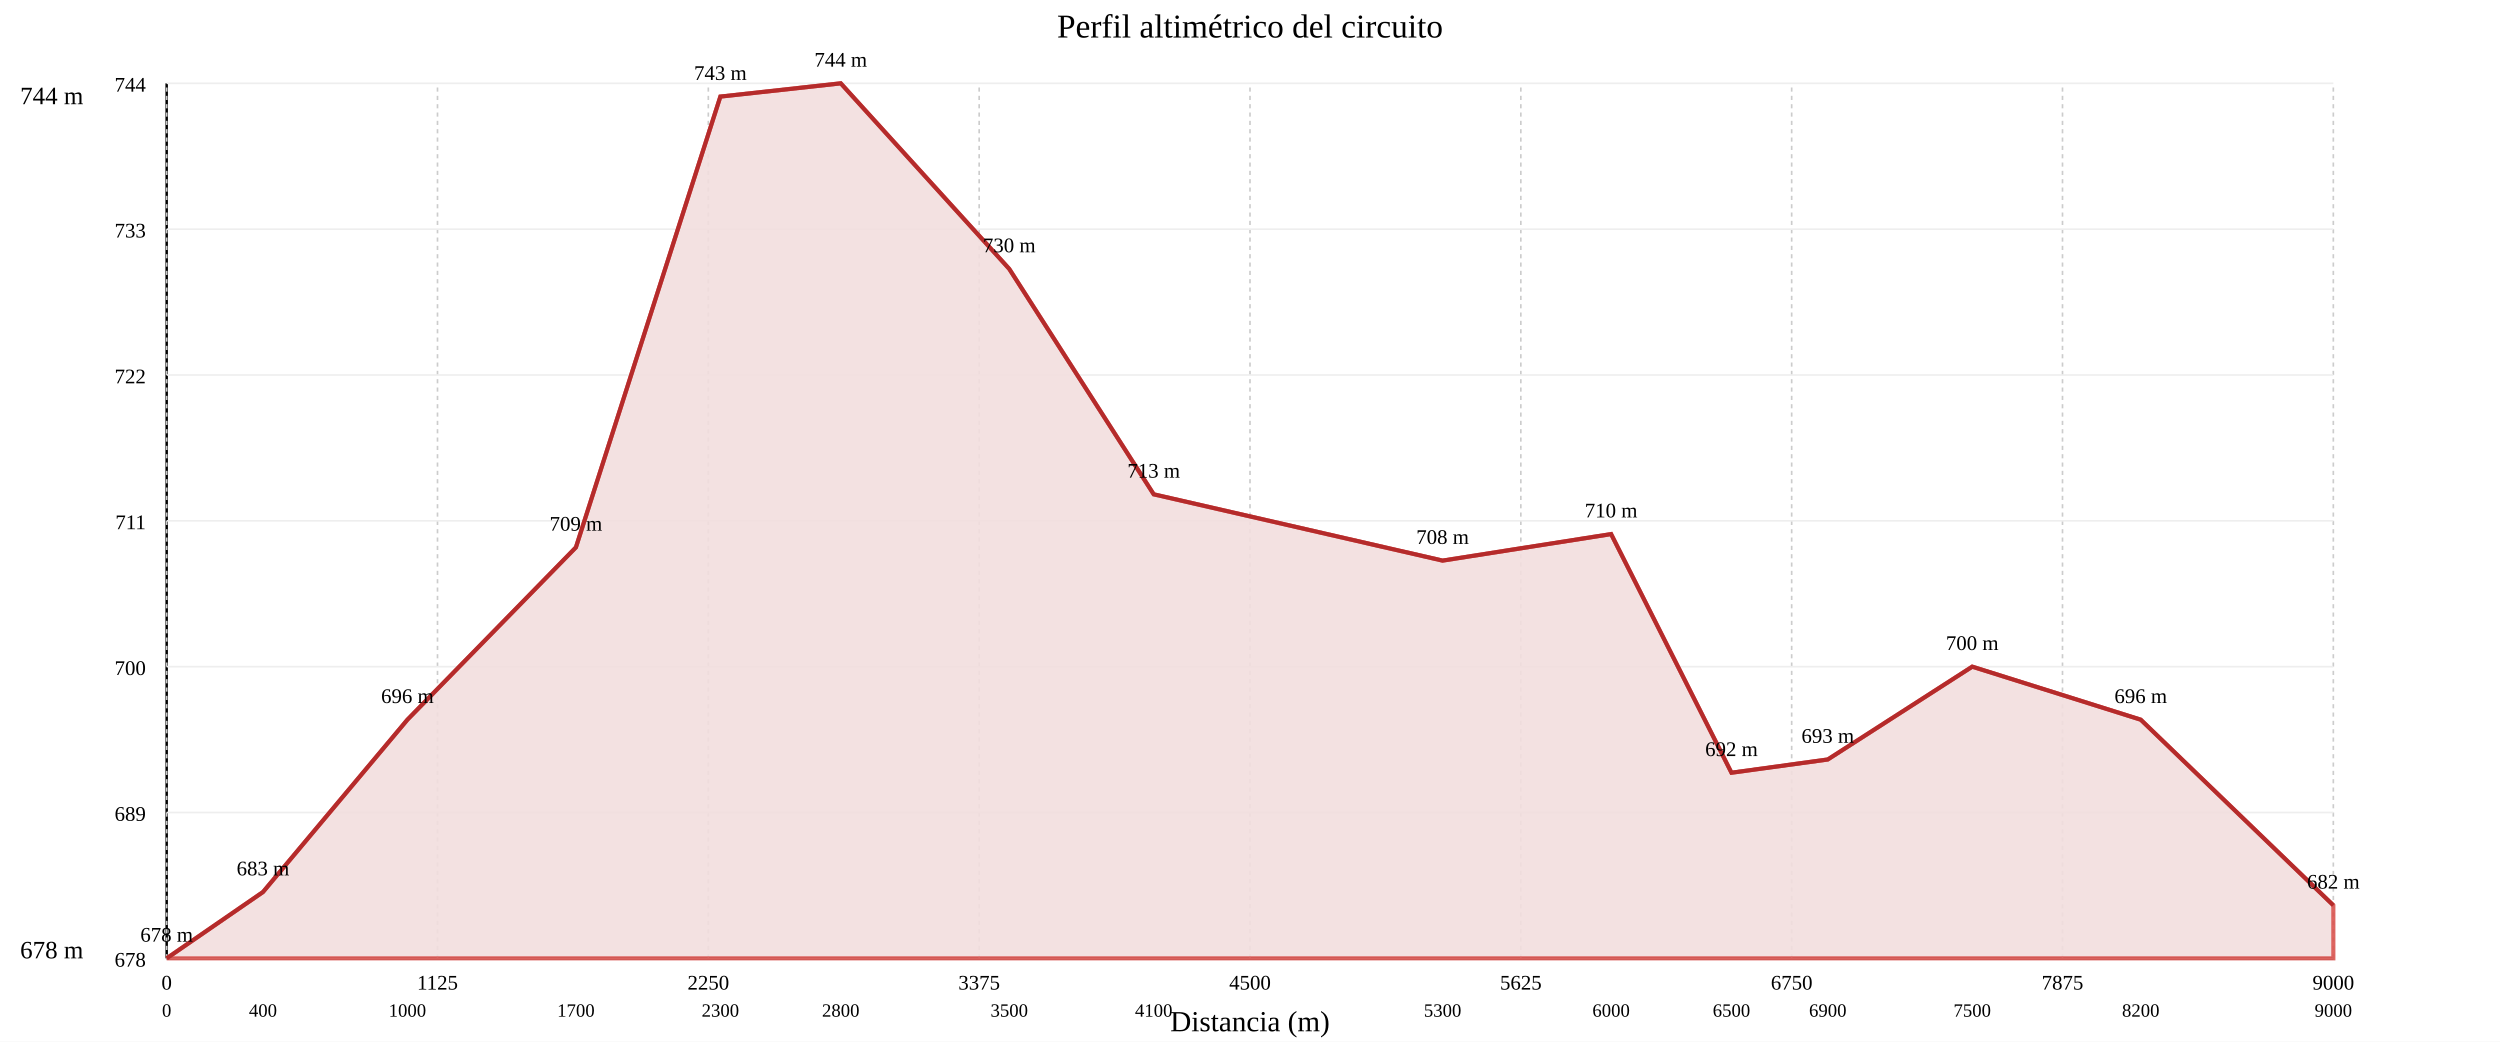
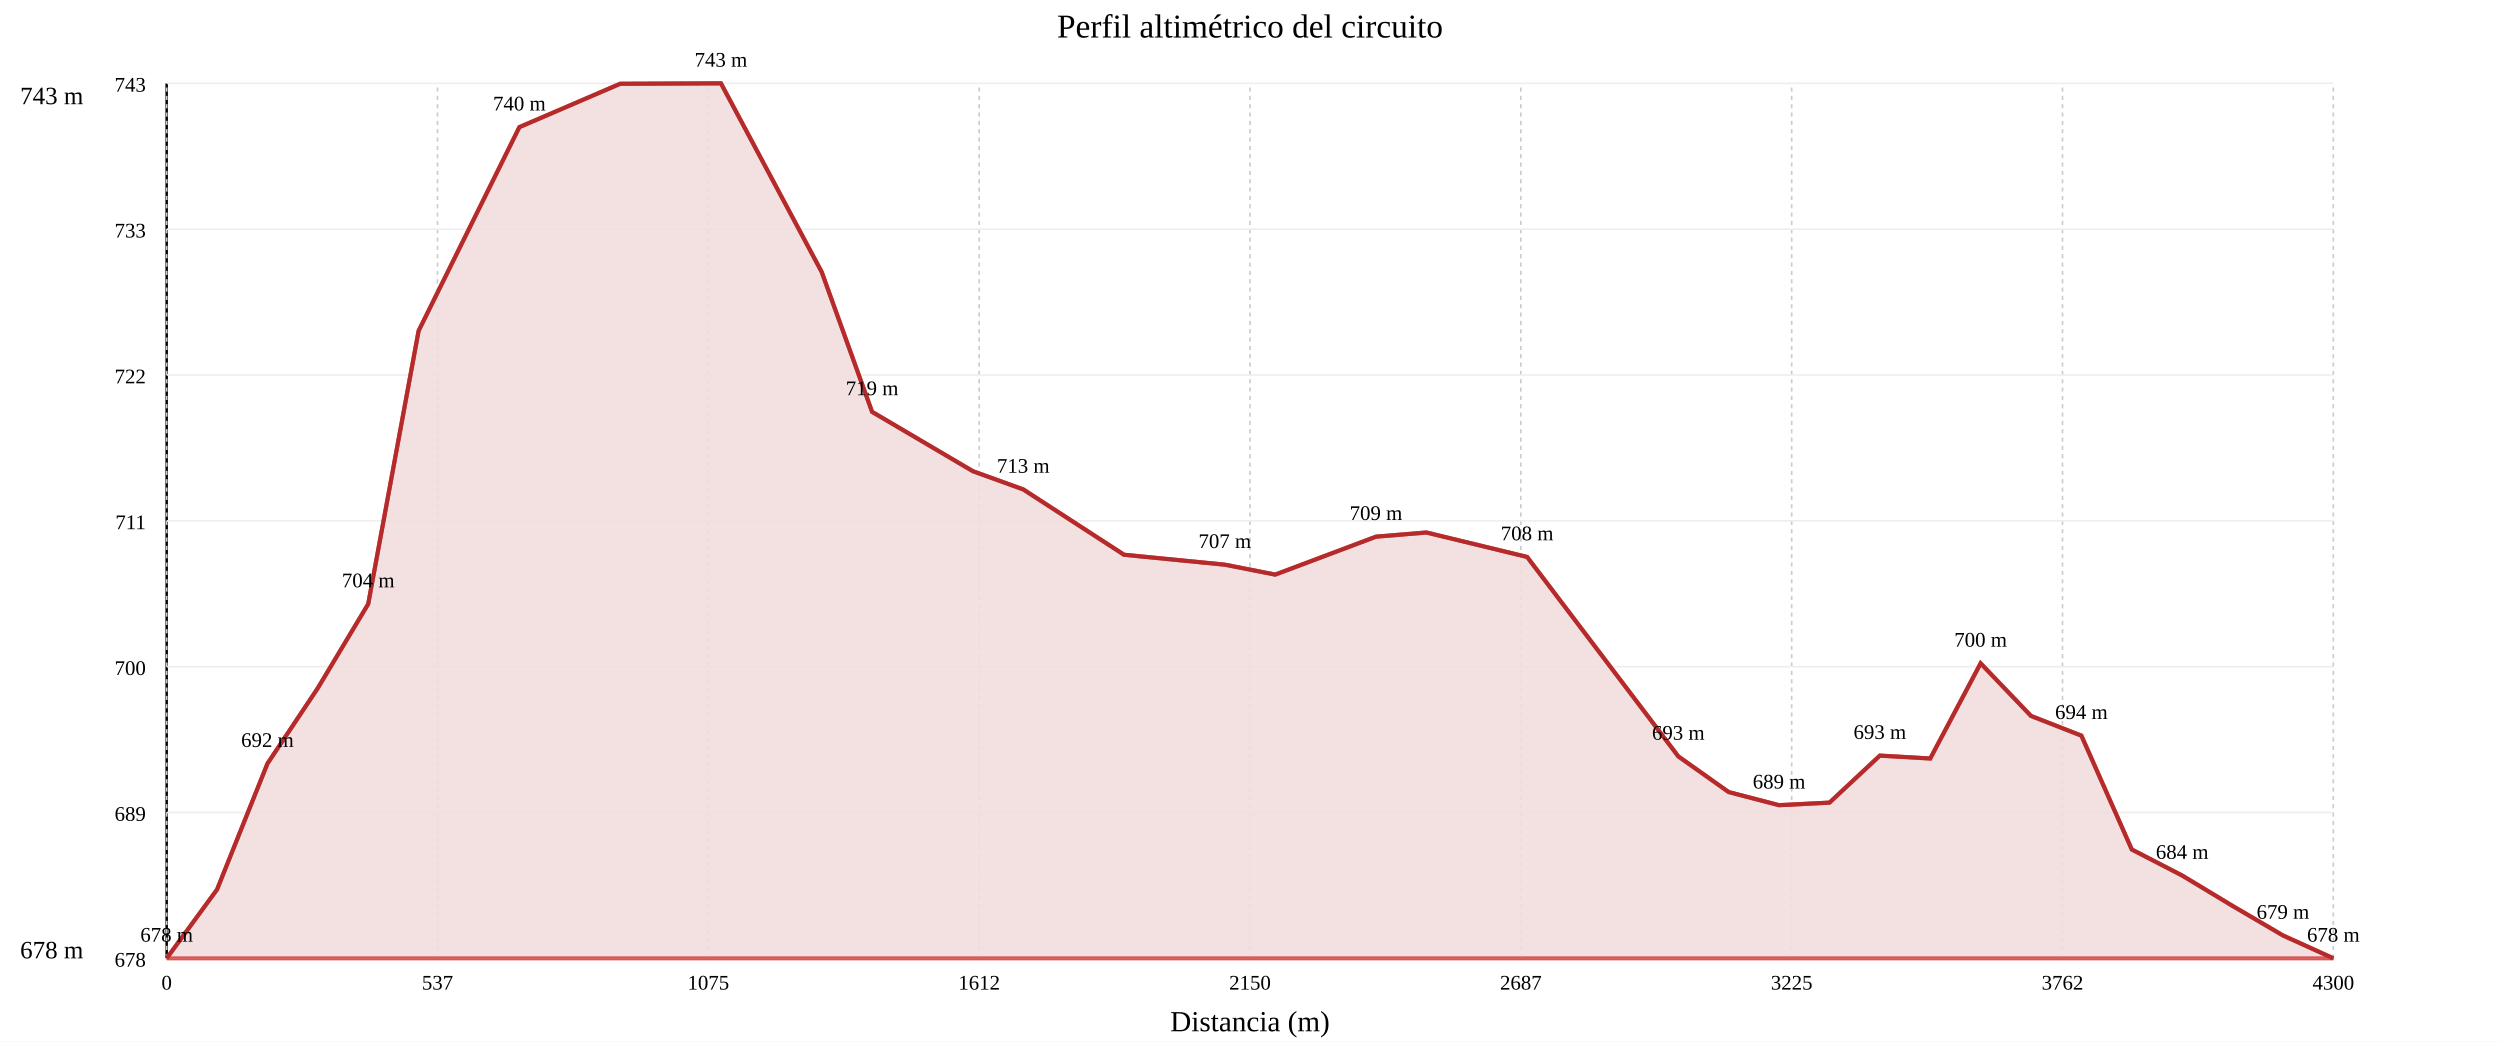
<svg xmlns="http://www.w3.org/2000/svg" width="1200" height="500" viewBox="0 0 1200 500">
  <rect x="0" y="0" width="1200" height="500" stroke="none" fill="white" stroke-width="1" />
  <line x1="80" y1="460" x2="1120" y2="460" stroke="#000000" stroke-width="1.2" />
  <line x1="80" y1="40" x2="80" y2="460" stroke="#000000" stroke-width="1.2" />
-   <text x="40" y="50" font-size="12" text-anchor="end">744 m</text>
+   <text x="40" y="50" font-size="12" text-anchor="end">743 m</text>
  <text x="40" y="460" font-size="12" text-anchor="end">678 m</text>
  <text x="600.0" y="495" font-size="14" text-anchor="middle">Distancia (m)</text>
  <line x1="80.0" y1="460" x2="80.0" y2="40" stroke="#cccccc" stroke-width="0.8" stroke-dasharray="2,2" />
  <text x="80.0" y="475" font-size="10" text-anchor="middle">0</text>
  <line x1="210.0" y1="460" x2="210.0" y2="40" stroke="#cccccc" stroke-width="0.8" stroke-dasharray="2,2" />
-   <text x="210.0" y="475" font-size="10" text-anchor="middle">1125</text>
+   <text x="210.0" y="475" font-size="10" text-anchor="middle">537</text>
  <line x1="340.0" y1="460" x2="340.0" y2="40" stroke="#cccccc" stroke-width="0.8" stroke-dasharray="2,2" />
-   <text x="340.0" y="475" font-size="10" text-anchor="middle">2250</text>
+   <text x="340.0" y="475" font-size="10" text-anchor="middle">1075</text>
  <line x1="470.0" y1="460" x2="470.0" y2="40" stroke="#cccccc" stroke-width="0.8" stroke-dasharray="2,2" />
-   <text x="470.0" y="475" font-size="10" text-anchor="middle">3375</text>
+   <text x="470.0" y="475" font-size="10" text-anchor="middle">1612</text>
  <line x1="600.0" y1="460" x2="600.0" y2="40" stroke="#cccccc" stroke-width="0.8" stroke-dasharray="2,2" />
-   <text x="600.0" y="475" font-size="10" text-anchor="middle">4500</text>
+   <text x="600.0" y="475" font-size="10" text-anchor="middle">2150</text>
  <line x1="730.0" y1="460" x2="730.0" y2="40" stroke="#cccccc" stroke-width="0.8" stroke-dasharray="2,2" />
-   <text x="730.0" y="475" font-size="10" text-anchor="middle">5625</text>
+   <text x="730.0" y="475" font-size="10" text-anchor="middle">2687</text>
  <line x1="860.0" y1="460" x2="860.0" y2="40" stroke="#cccccc" stroke-width="0.8" stroke-dasharray="2,2" />
-   <text x="860.0" y="475" font-size="10" text-anchor="middle">6750</text>
+   <text x="860.0" y="475" font-size="10" text-anchor="middle">3225</text>
  <line x1="990.0" y1="460" x2="990.0" y2="40" stroke="#cccccc" stroke-width="0.8" stroke-dasharray="2,2" />
-   <text x="990.0" y="475" font-size="10" text-anchor="middle">7875</text>
+   <text x="990.0" y="475" font-size="10" text-anchor="middle">3762</text>
  <line x1="1120.0" y1="460" x2="1120.0" y2="40" stroke="#cccccc" stroke-width="0.8" stroke-dasharray="2,2" />
-   <text x="1120.0" y="475" font-size="10" text-anchor="middle">9000</text>
+   <text x="1120.0" y="475" font-size="10" text-anchor="middle">4300</text>
  <line x1="80" y1="460.0" x2="1120" y2="460.0" stroke="#eeeeee" stroke-width="0.8" />
  <text x="70" y="464.0" font-size="10" text-anchor="end">678</text>
  <line x1="80" y1="390.0" x2="1120" y2="390.0" stroke="#eeeeee" stroke-width="0.8" />
  <text x="70" y="394.0" font-size="10" text-anchor="end">689</text>
  <line x1="80" y1="320.0" x2="1120" y2="320.0" stroke="#eeeeee" stroke-width="0.8" />
  <text x="70" y="324.0" font-size="10" text-anchor="end">700</text>
  <line x1="80" y1="250.0" x2="1120" y2="250.0" stroke="#eeeeee" stroke-width="0.8" />
  <text x="70" y="254.0" font-size="10" text-anchor="end">711</text>
  <line x1="80" y1="180.0" x2="1120" y2="180.0" stroke="#eeeeee" stroke-width="0.8" />
  <text x="70" y="184.0" font-size="10" text-anchor="end">722</text>
  <line x1="80" y1="110.0" x2="1120" y2="110.0" stroke="#eeeeee" stroke-width="0.8" />
  <text x="70" y="114.0" font-size="10" text-anchor="end">733</text>
  <line x1="80" y1="40.0" x2="1120" y2="40.0" stroke="#eeeeee" stroke-width="0.8" />
-   <text x="70" y="44.0" font-size="10" text-anchor="end">744</text>
-   <polyline points="80.00,460.00 126.22,428.18 195.56,345.45 276.44,262.73 345.78,46.36 403.56,40.00 484.44,129.09 553.78,237.27 692.44,269.09 773.33,256.36 831.11,370.91 877.33,364.55 946.67,320.00 1027.56,345.45 1120.00,434.55 1120.00,460.00 80.00,460.00" stroke="#d9534f" stroke-width="2" fill="#f2dede" opacity="0.9" />
-   <polyline points="80.00,460.00 126.22,428.18 195.56,345.45 276.44,262.73 345.78,46.36 403.56,40.00 484.44,129.09 553.78,237.27 692.44,269.09 773.33,256.36 831.11,370.91 877.33,364.55 946.67,320.00 1027.56,345.45 1120.00,434.55" stroke="#b52b2b" stroke-width="2" fill="none" />
+   <text x="70" y="44.0" font-size="10" text-anchor="end">743</text>
+   <polyline points="80.00,460.00 104.19,426.95 128.37,366.54 152.56,330.27 176.74,289.91 200.93,158.80 249.30,61.02 297.67,40.21 346.05,40.00 394.42,130.56 418.60,197.69 466.98,226.18 491.16,234.92 539.53,266.28 587.91,271.05 612.09,275.81 660.47,257.60 684.65,255.60 733.02,267.34 757.21,299.25 805.58,363.06 829.77,380.20 853.95,386.49 878.14,385.26 902.33,362.69 926.51,364.08 950.70,318.40 974.88,343.65 999.07,353.11 1023.26,407.76 1047.44,420.25 1071.63,434.84 1095.81,449.01 1120.00,460.00 1120.00,460.00 80.00,460.00" stroke="#d9534f" stroke-width="2" fill="#f2dede" opacity="0.9" />
+   <polyline points="80.00,460.00 104.19,426.95 128.37,366.54 152.56,330.27 176.74,289.91 200.93,158.80 249.30,61.02 297.67,40.21 346.05,40.00 394.42,130.56 418.60,197.69 466.98,226.18 491.16,234.92 539.53,266.28 587.91,271.05 612.09,275.81 660.47,257.60 684.65,255.60 733.02,267.34 757.21,299.25 805.58,363.06 829.77,380.20 853.95,386.49 878.14,385.26 902.33,362.69 926.51,364.08 950.70,318.40 974.88,343.65 999.07,353.11 1023.26,407.76 1047.44,420.25 1071.63,434.84 1095.81,449.01 1120.00,460.00" stroke="#b52b2b" stroke-width="2" fill="none" />
  <line x1="80.0" y1="460.0" x2="80.0" y2="460.0" stroke="#000000" stroke-width="1" />
  <text x="80.0" y="452.0" font-size="10" text-anchor="middle">678 m</text>
-   <text x="80.0" y="488" font-size="9" text-anchor="middle">0</text>
-   <line x1="126.222" y1="428.182" x2="126.222" y2="428.182" stroke="#000000" stroke-width="1" />
-   <text x="126.222" y="420.182" font-size="10" text-anchor="middle">683 m</text>
-   <text x="126.222" y="488" font-size="9" text-anchor="middle">400</text>
-   <line x1="195.556" y1="345.455" x2="195.556" y2="345.455" stroke="#000000" stroke-width="1" />
-   <text x="195.556" y="337.455" font-size="10" text-anchor="middle">696 m</text>
-   <text x="195.556" y="488" font-size="9" text-anchor="middle">1000</text>
-   <line x1="276.444" y1="262.727" x2="276.444" y2="262.727" stroke="#000000" stroke-width="1" />
-   <text x="276.444" y="254.727" font-size="10" text-anchor="middle">709 m</text>
-   <text x="276.444" y="488" font-size="9" text-anchor="middle">1700</text>
-   <line x1="345.778" y1="46.364" x2="345.778" y2="46.364" stroke="#000000" stroke-width="1" />
-   <text x="345.778" y="38.364" font-size="10" text-anchor="middle">743 m</text>
-   <text x="345.778" y="488" font-size="9" text-anchor="middle">2300</text>
-   <line x1="403.556" y1="40.0" x2="403.556" y2="40.0" stroke="#000000" stroke-width="1" />
-   <text x="403.556" y="32.0" font-size="10" text-anchor="middle">744 m</text>
-   <text x="403.556" y="488" font-size="9" text-anchor="middle">2800</text>
-   <line x1="484.444" y1="129.091" x2="484.444" y2="129.091" stroke="#000000" stroke-width="1" />
-   <text x="484.444" y="121.091" font-size="10" text-anchor="middle">730 m</text>
-   <text x="484.444" y="488" font-size="9" text-anchor="middle">3500</text>
-   <line x1="553.778" y1="237.273" x2="553.778" y2="237.273" stroke="#000000" stroke-width="1" />
-   <text x="553.778" y="229.273" font-size="10" text-anchor="middle">713 m</text>
-   <text x="553.778" y="488" font-size="9" text-anchor="middle">4100</text>
-   <line x1="692.444" y1="269.091" x2="692.444" y2="269.091" stroke="#000000" stroke-width="1" />
-   <text x="692.444" y="261.091" font-size="10" text-anchor="middle">708 m</text>
-   <text x="692.444" y="488" font-size="9" text-anchor="middle">5300</text>
-   <line x1="773.333" y1="256.364" x2="773.333" y2="256.364" stroke="#000000" stroke-width="1" />
-   <text x="773.333" y="248.364" font-size="10" text-anchor="middle">710 m</text>
-   <text x="773.333" y="488" font-size="9" text-anchor="middle">6000</text>
-   <line x1="831.111" y1="370.909" x2="831.111" y2="370.909" stroke="#000000" stroke-width="1" />
-   <text x="831.111" y="362.909" font-size="10" text-anchor="middle">692 m</text>
-   <text x="831.111" y="488" font-size="9" text-anchor="middle">6500</text>
-   <line x1="877.333" y1="364.545" x2="877.333" y2="364.545" stroke="#000000" stroke-width="1" />
-   <text x="877.333" y="356.545" font-size="10" text-anchor="middle">693 m</text>
-   <text x="877.333" y="488" font-size="9" text-anchor="middle">6900</text>
-   <line x1="946.667" y1="320.0" x2="946.667" y2="320.0" stroke="#000000" stroke-width="1" />
-   <text x="946.667" y="312.0" font-size="10" text-anchor="middle">700 m</text>
-   <text x="946.667" y="488" font-size="9" text-anchor="middle">7500</text>
-   <line x1="1027.556" y1="345.455" x2="1027.556" y2="345.455" stroke="#000000" stroke-width="1" />
-   <text x="1027.556" y="337.455" font-size="10" text-anchor="middle">696 m</text>
-   <text x="1027.556" y="488" font-size="9" text-anchor="middle">8200</text>
-   <line x1="1120.0" y1="434.545" x2="1120.0" y2="434.545" stroke="#000000" stroke-width="1" />
-   <text x="1120.0" y="426.545" font-size="10" text-anchor="middle">682 m</text>
-   <text x="1120.0" y="488" font-size="9" text-anchor="middle">9000</text>
+   <line x1="104.186" y1="426.952" x2="104.186" y2="426.952" stroke="#000000" stroke-width="1" />
+   <line x1="128.372" y1="366.535" x2="128.372" y2="366.535" stroke="#000000" stroke-width="1" />
+   <text x="128.372" y="358.535" font-size="10" text-anchor="middle">692 m</text>
+   <line x1="152.558" y1="330.266" x2="152.558" y2="330.266" stroke="#000000" stroke-width="1" />
+   <line x1="176.744" y1="289.909" x2="176.744" y2="289.909" stroke="#000000" stroke-width="1" />
+   <text x="176.744" y="281.909" font-size="10" text-anchor="middle">704 m</text>
+   <line x1="200.93" y1="158.799" x2="200.93" y2="158.799" stroke="#000000" stroke-width="1" />
+   <line x1="249.302" y1="61.02" x2="249.302" y2="61.02" stroke="#000000" stroke-width="1" />
+   <text x="249.302" y="53.02" font-size="10" text-anchor="middle">740 m</text>
+   <line x1="297.674" y1="40.214" x2="297.674" y2="40.214" stroke="#000000" stroke-width="1" />
+   <line x1="346.047" y1="40.0" x2="346.047" y2="40.0" stroke="#000000" stroke-width="1" />
+   <text x="346.047" y="32.0" font-size="10" text-anchor="middle">743 m</text>
+   <line x1="394.419" y1="130.555" x2="394.419" y2="130.555" stroke="#000000" stroke-width="1" />
+   <line x1="418.605" y1="197.692" x2="418.605" y2="197.692" stroke="#000000" stroke-width="1" />
+   <text x="418.605" y="189.692" font-size="10" text-anchor="middle">719 m</text>
+   <line x1="466.977" y1="226.183" x2="466.977" y2="226.183" stroke="#000000" stroke-width="1" />
+   <line x1="491.163" y1="234.924" x2="491.163" y2="234.924" stroke="#000000" stroke-width="1" />
+   <text x="491.163" y="226.924" font-size="10" text-anchor="middle">713 m</text>
+   <line x1="539.535" y1="266.276" x2="539.535" y2="266.276" stroke="#000000" stroke-width="1" />
+   <line x1="587.907" y1="271.051" x2="587.907" y2="271.051" stroke="#000000" stroke-width="1" />
+   <text x="587.907" y="263.051" font-size="10" text-anchor="middle">707 m</text>
+   <line x1="612.093" y1="275.812" x2="612.093" y2="275.812" stroke="#000000" stroke-width="1" />
+   <line x1="660.465" y1="257.596" x2="660.465" y2="257.596" stroke="#000000" stroke-width="1" />
+   <text x="660.465" y="249.596" font-size="10" text-anchor="middle">709 m</text>
+   <line x1="684.651" y1="255.599" x2="684.651" y2="255.599" stroke="#000000" stroke-width="1" />
+   <line x1="733.023" y1="267.336" x2="733.023" y2="267.336" stroke="#000000" stroke-width="1" />
+   <text x="733.023" y="259.336" font-size="10" text-anchor="middle">708 m</text>
+   <line x1="757.209" y1="299.247" x2="757.209" y2="299.247" stroke="#000000" stroke-width="1" />
+   <line x1="805.581" y1="363.062" x2="805.581" y2="363.062" stroke="#000000" stroke-width="1" />
+   <text x="805.581" y="355.062" font-size="10" text-anchor="middle">693 m</text>
+   <line x1="829.767" y1="380.195" x2="829.767" y2="380.195" stroke="#000000" stroke-width="1" />
+   <line x1="853.953" y1="386.492" x2="853.953" y2="386.492" stroke="#000000" stroke-width="1" />
+   <text x="853.953" y="378.492" font-size="10" text-anchor="middle">689 m</text>
+   <line x1="878.14" y1="385.256" x2="878.14" y2="385.256" stroke="#000000" stroke-width="1" />
+   <line x1="902.326" y1="362.695" x2="902.326" y2="362.695" stroke="#000000" stroke-width="1" />
+   <text x="902.326" y="354.695" font-size="10" text-anchor="middle">693 m</text>
+   <line x1="926.512" y1="364.075" x2="926.512" y2="364.075" stroke="#000000" stroke-width="1" />
+   <line x1="950.698" y1="318.396" x2="950.698" y2="318.396" stroke="#000000" stroke-width="1" />
+   <text x="950.698" y="310.396" font-size="10" text-anchor="middle">700 m</text>
+   <line x1="974.884" y1="343.653" x2="974.884" y2="343.653" stroke="#000000" stroke-width="1" />
+   <line x1="999.07" y1="353.113" x2="999.07" y2="353.113" stroke="#000000" stroke-width="1" />
+   <text x="999.07" y="345.113" font-size="10" text-anchor="middle">694 m</text>
+   <line x1="1023.256" y1="407.756" x2="1023.256" y2="407.756" stroke="#000000" stroke-width="1" />
+   <line x1="1047.442" y1="420.247" x2="1047.442" y2="420.247" stroke="#000000" stroke-width="1" />
+   <text x="1047.442" y="412.247" font-size="10" text-anchor="middle">684 m</text>
+   <line x1="1071.628" y1="434.836" x2="1071.628" y2="434.836" stroke="#000000" stroke-width="1" />
+   <line x1="1095.814" y1="449.008" x2="1095.814" y2="449.008" stroke="#000000" stroke-width="1" />
+   <text x="1095.814" y="441.008" font-size="10" text-anchor="middle">679 m</text>
+   <line x1="1120.0" y1="460.0" x2="1120.0" y2="460.0" stroke="#000000" stroke-width="1" />
+   <text x="1120.0" y="452.0" font-size="10" text-anchor="middle">678 m</text>
  <text x="600.0" y="18" font-size="16" text-anchor="middle">Perfil altimétrico del circuito</text>
</svg>
